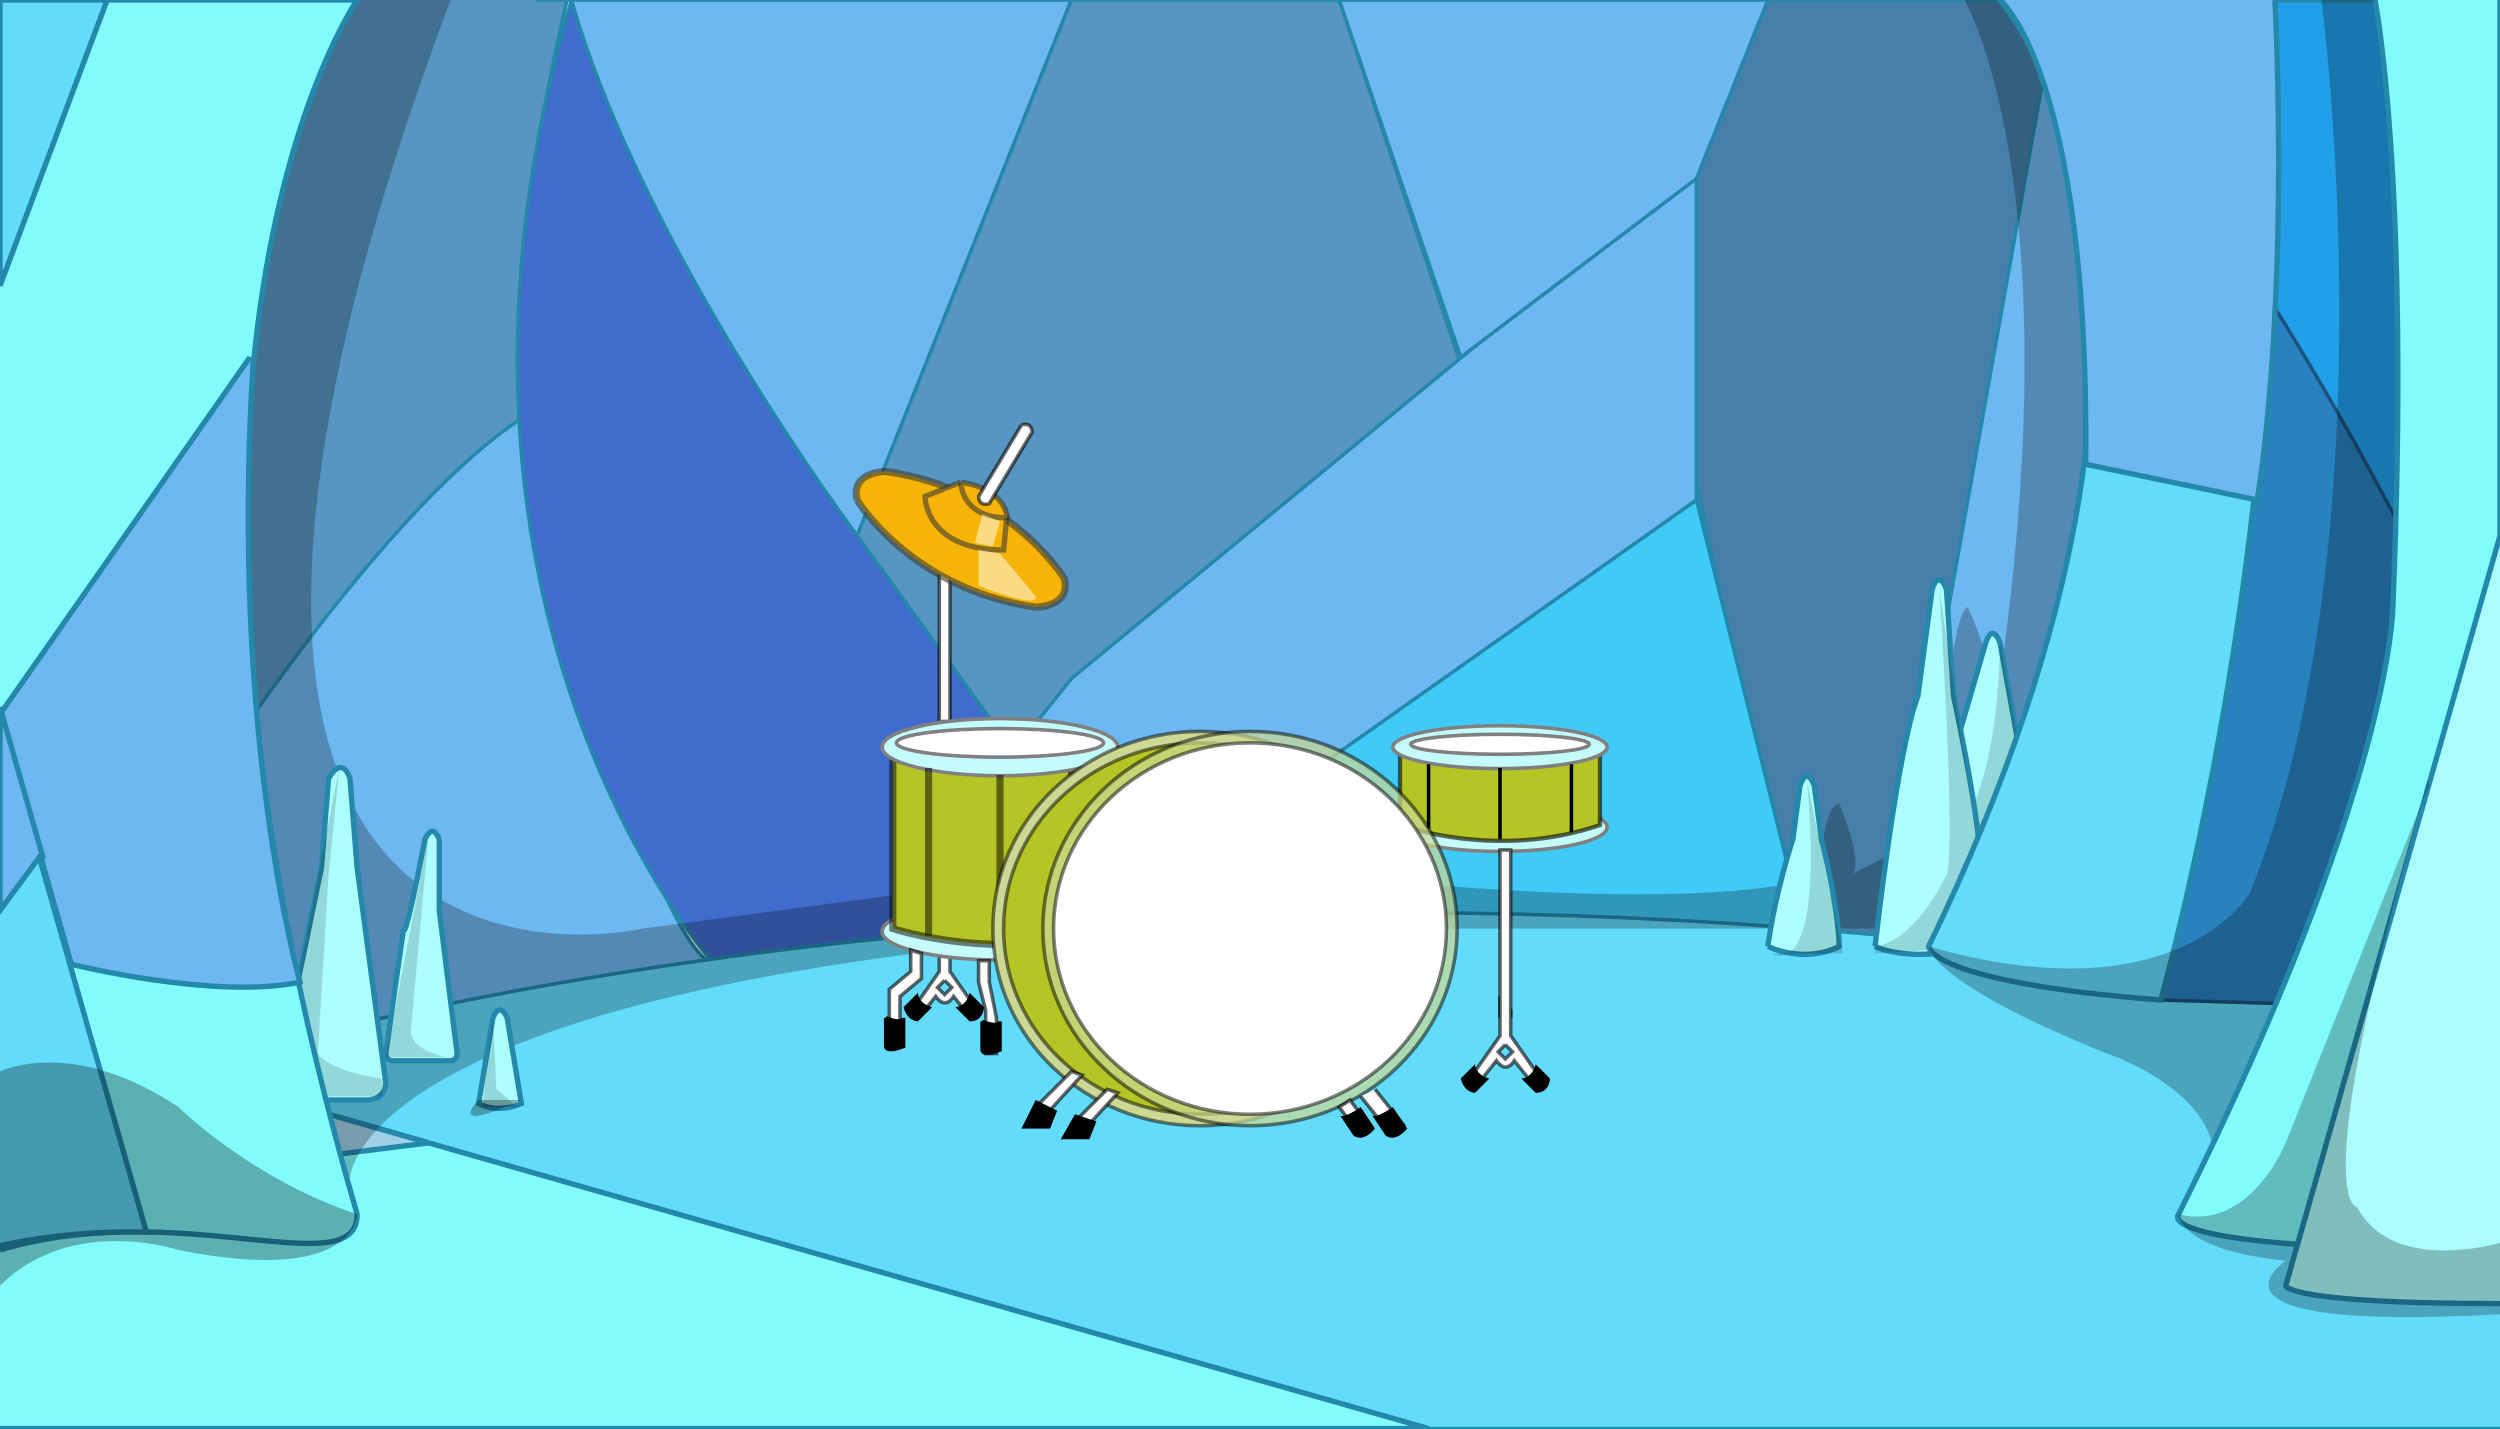
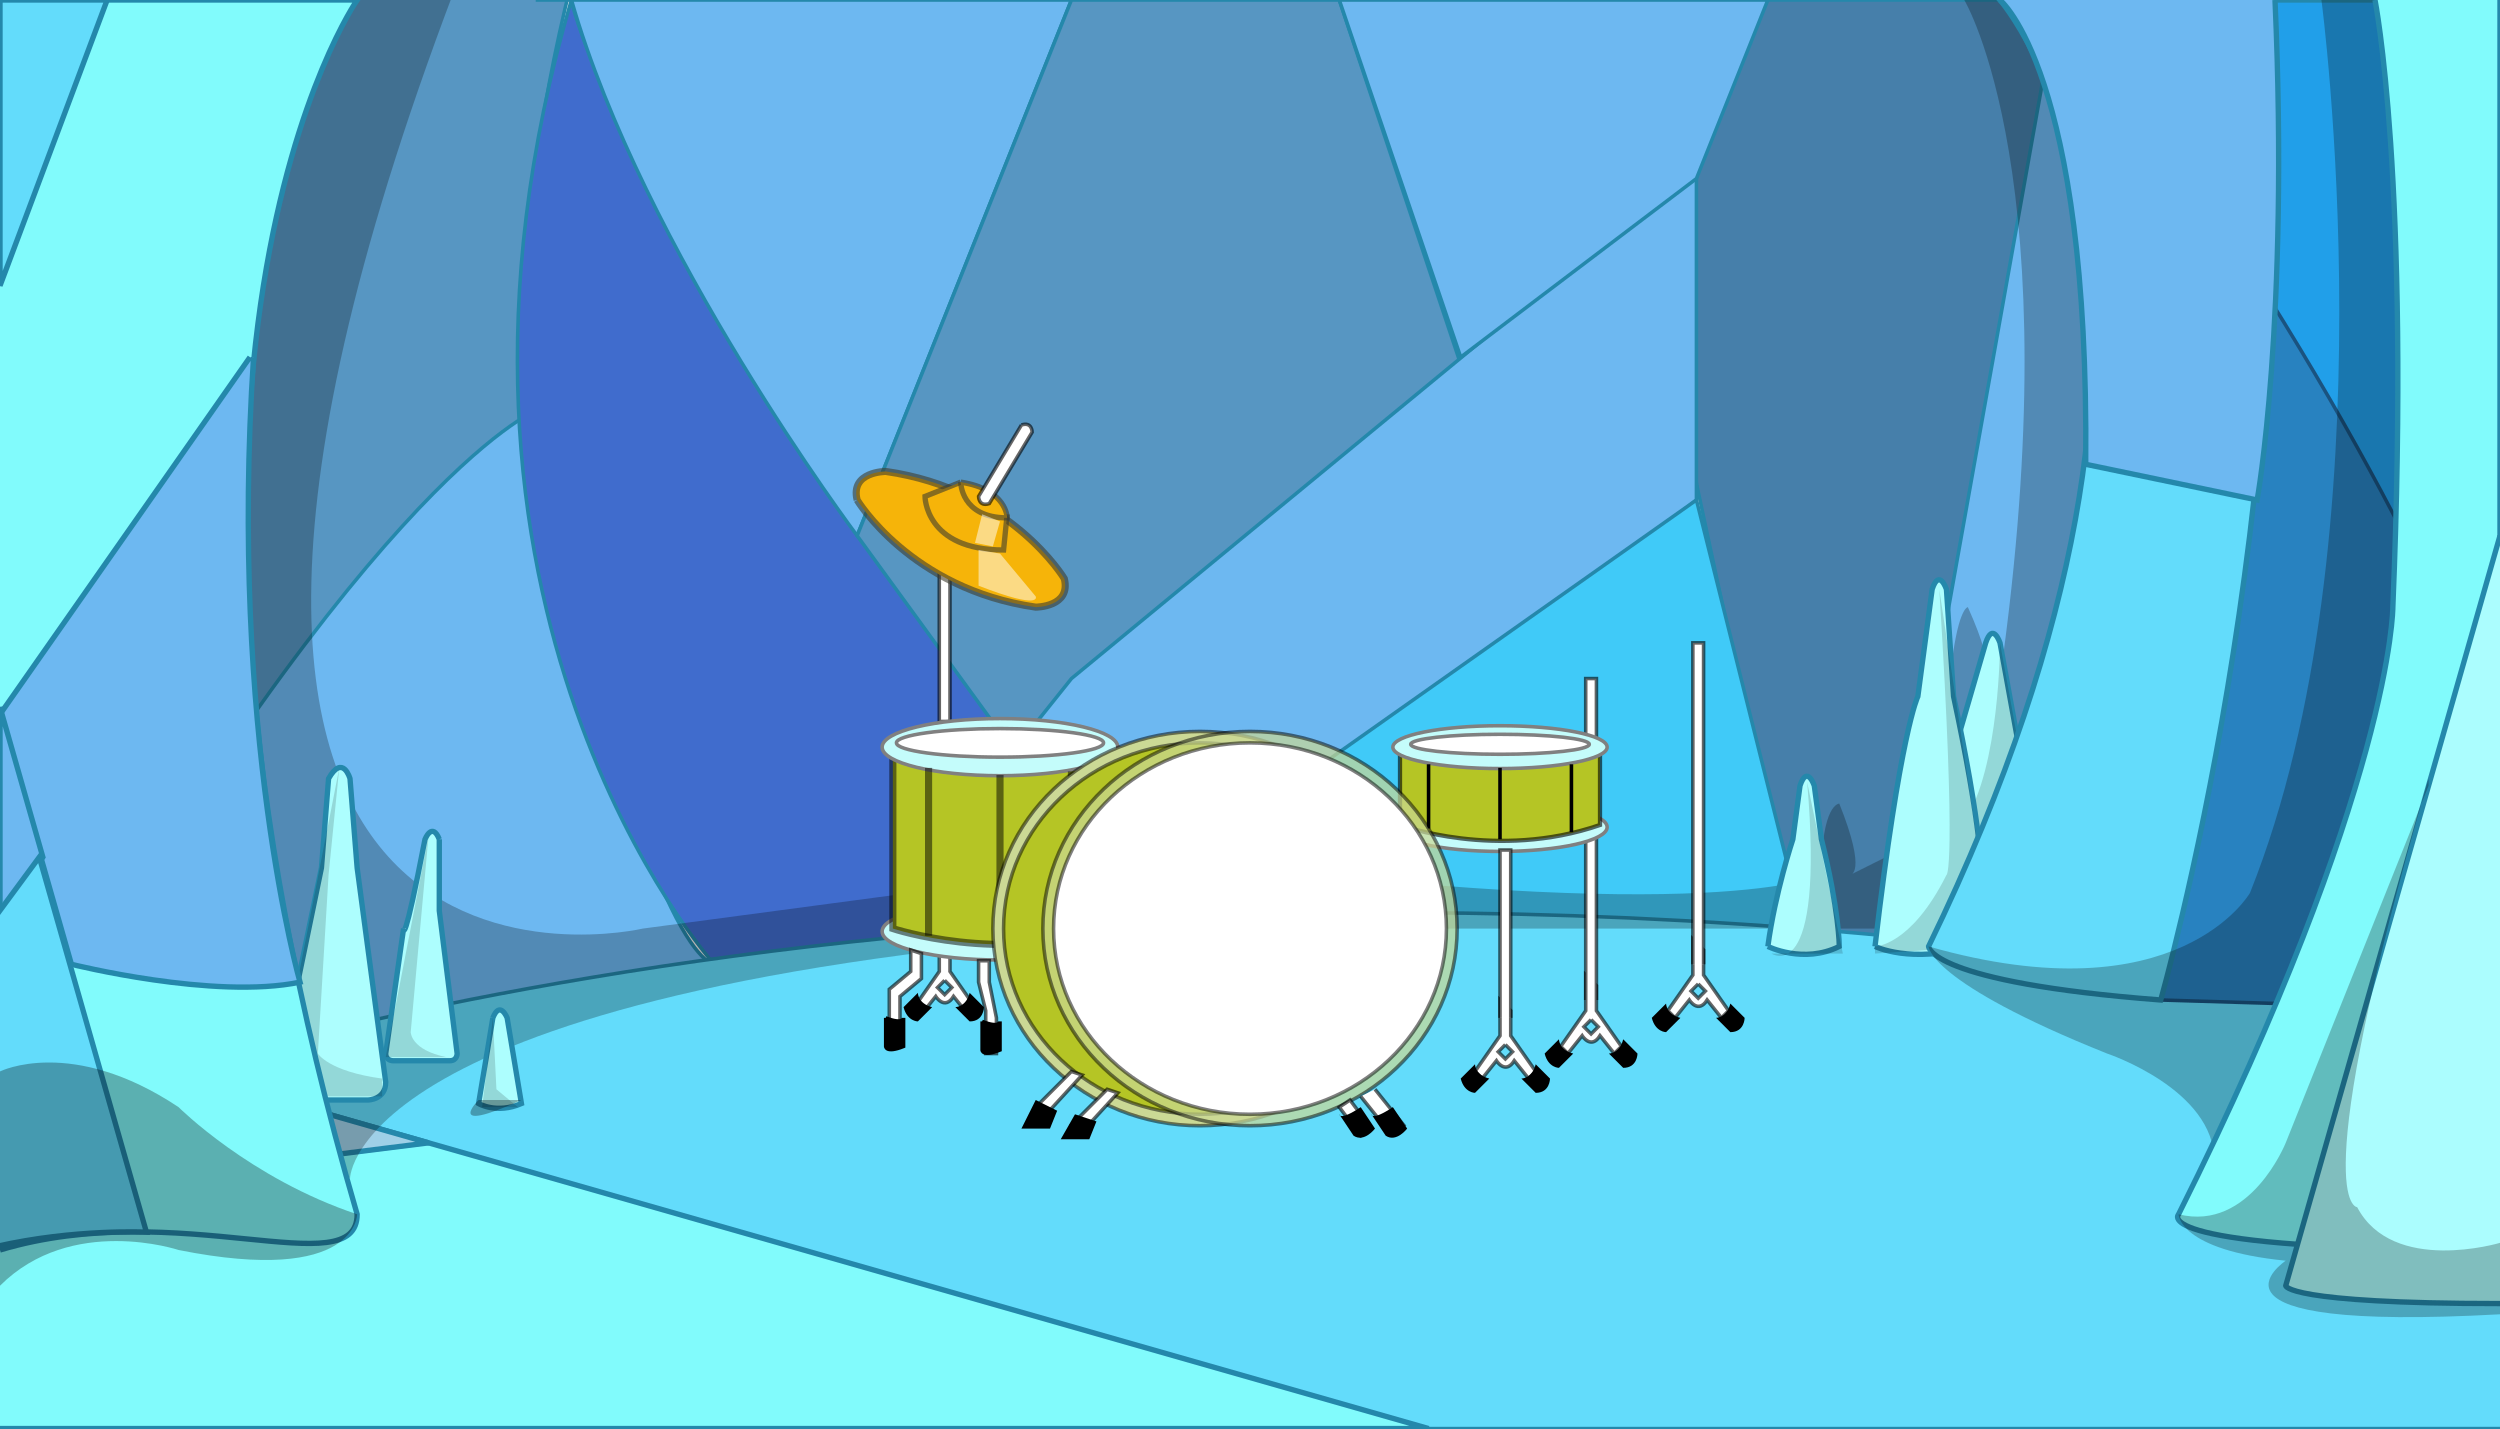
<svg xmlns="http://www.w3.org/2000/svg" height="400" viewBox="0 0 700 400" preserveAspectRatio="xMinYMin meet">
    //background
        //blue
        <path d="M 575 0                 c 0 0, 0 0, 50 0                 c 0 0, 0 0, 0 280                 c 0 0, 0 0, -100 0                 " stroke="#2488AB" fill="#6db8f1" />
        //dark blue
        <path d="M 496 0                 c 0 0, 0 0, 80 0                 c 0 0, 0 0, -50 280                 c 0 0, 0 0, -20 0                 c 0 0, 0 0, -60 -280                 z                 " stroke="#2488AB" fill="#467FAA" />
        //light grey
        <path d="M 0 315                 c 0 0, 80 -150, 150 -200                 c 0 0, -10 -40, 10 -120                 c 0 0, 0 0, -160 0                 z                 " stroke="#2488AB" fill="#5796C2" />
        //blue
        <path d="M 0 315                 c 0 0, 0 0, 200 -45                 c 0 0, -20 0, -50 -155                 c 0 0, -50 20, -150 200                 z                 " stroke="#2488AB" fill="#6db8f1" />
        //dark blue
        <path d="M 160 0                 c 0 0, 10 60, 170 270                 c 0 0, 0 0, -130 0                 c 0 0, -90 -100, -40 -270                 z                 " stroke="#2488AB" fill="#406CCD" />
        //blue
        <path d="M 150 0                 c 0 0, 0 0, 150 0                 c 0 0, 0 0, -60 150                 c 0 0, -60 -80, -80 -150                 z                 " stroke="#2488AB" fill="#6db8f1" />
        //light grey
        <path d="M 300 0                 c 0 0, 0 0, 75 0                 c 0 0, 0 0, 50 150                 c 0 0, 0 0, -105 110                 c 0 0, 0 0, -80 -110                 z                 " stroke="#2488AB" fill="#5796C2" />
        //blue
        <path d="M 470 50                 c 0 0, 0 0, -170 140                 c 0 0, 0 0, -16 20                 c 0 0, 0 0, 36 50                 c 0 0, 0 0, 155 -120                 c 0 0, 0 0, 0 -90                 z                 " stroke="#2488AB" fill="#6db8f1" />
        //light blue
        <path d="M 475 140                 c 0 0, 0 0, 30 120                 c 0 0, 0 0, -200 0                 z                 " stroke="#2488AB" fill="#40CAF8" />
        //blue
        <path d="M 375 0                 c 0 0, 0 0, 120 0                 c 0 0, 0 0, -20 50                 c 0 0, 0 0, -66 50                 z                 " stroke="#2488AB" fill="#6db8f1" />
    //floor
    <g>
    //blue
        <path d="M 50 300                 c 0 0, 300 -100, 700 0                 c 0 0, 0 0, 0 100                 c 0 0, 0 0, -350 0                 z                 " stroke="#2488AB" fill="#63DCFB" />
    //light-blue
        <path d="M 0 315                 c 0 0, 0 0, 50 -15                 c  0 0, 0 0, 350 100                 c 0 0, 0 0, -400 0                 " stroke="#2488AB" stroke-width="1.5" fill="#81FBFC" />
    //light-grey
        <path d="M 50 300                 c 0 0, 0 0, 70 20                 c 0 0, 0 0, -120 15                 z                 " stroke="#2488AB" stroke-width="1.5" fill="#9FD0E7" />
    //shadow
            <path d="M 98 330                     c 0 0, 0 -55, 232 -70                     c 0 0, 0 0, 0 -20                     c 0 0, 0 0, -150 20                     c 0 0, -170 40, -50 -270                      c 0 0, 0 0, -40 0                     c 0 0, 0 0, -50 250                     z                     " fill-opacity="0.25" />
  </g>
    //icicles
            // big left
            <path d="M 78 308                     c 0 0, 0 0, 25 0                     c 0 0, 5 0, 5 -5                     c 0 0, 0 0, -8 -60                     c 0 0, 0 0, -2 -25                     c 0 0, -2 -7, -6 0                     c 0 0, 0 0, -2 25                     c 0 0, 0 0, -12 58                     c 0 0, -2 5, 2 8                                          " stroke="#2488AB" stroke-width="1.5" fill="#ADFEFE" />
            //shadow
            <path d="M 95 215                     c 0 0, 0 0, -3 30                     c 0 0, 0 0, -3 50                     c 0 0, 3 5, 18 7                     c 0 0, 0 0, 0 5                     c 0 0, 0 0, -30 0                     z                     " fill-opacity="0.15" />
    //columns
        
        <path d="M 0 0                 c 0 0, 0 0, 100 0                 c 0 0, -70 100, 0 340                 c 0 20, -50 -5, -100 10                 " stroke="#2488AB" stroke-width="1.5" fill="#81FBFC" />
        // dark blue
        <path d="M 70 100                 c 0 0, 0 0, -70 100                 c 0 0, 0 0, 20 70                 c 0 0, 40 10, 64 5                 c 0 0, -20 -70, -13 -175                 " stroke="#2488AB" stroke-width="1.5" fill="#6db8f1" />
  <path d="M 12 240                 c 0 0, 0 0, -12 18                 c 0 0, 0 0, 0 -60                 z                 " stroke="#2488AB" stroke-width="1.5" fill="#6db8f1" />
        //blue
        <path d="M 11 240                 c 0 0, 0 0, 30 105                 c 0 0, -20 -1, -42 4                 c 0 0, 0 0, -2 -90                 z                 " stroke="#2488AB" stroke-width="1.5" fill="#63DCFB" />
  <path d="M 0 0                 c 0 0, 0 0, 30 0                 c 0 0, 0 0, -30 80                 z                 " stroke="#2488AB" stroke-width="1.5" fill="#63DCFB" />
        //shadow
            <path d="M 0 300                     c 0 0, 20 -10, 50 10                     c 0 0, 20 20, 50 30                     c 0 0, 0 20, -50 10                     c 0 0, -30 -10, -50 10                     " fill-opacity="0.30" />
  <path d="M 630 0                     c 0 0, 0 0, 70 0                     c 0 0, 0 0, 0 250                     c 0 0, 0 0, -50 0                     " stroke="#2488AB" stroke-width="1.5" fill="#219FE9" />
  <path d="M 630 0                     c 0 0, 0 0, -25 280                     c 0 0 , 0 0, 100 3                     c 0 0, 30 -40, -70 -200                     z                     " stroke="#1A5380" fill="#2882C0" />
        //shadow
            <path d="M 550 0                     c 0 0, 30 50, 10 190                     c 0 0, 0 0, -5 0                     c 0 0, 5 0, -4 -20                     c 0 0, -3 0, -5 20                     c 0 0, 0 0, -18 50                     c 0 0, 0 0, -10 5                     c 0 0, 5 0, -3 -20                     c 0 0, -5 0, -5 20                     c 0 0, -30 15, -180 -5                     c 0 0, 0 0, 0 20                     c 0 0, 0 0, 260 0                     c 0 0, 0 0, 0 -270                     " fill-opacity="0.25" />
        //icicles
            //medium
            <path d="M 540 235                     c 0 0, 0 0, 30 0                     c 0 0, 0 0, -10 -55                     c 0 0, -2 -6, -4 0                      c 0 0, 0 0, -16 55                     " stroke="#2488AB" stroke-width="1.5" fill="#ADFEFE" />
            //shadow
            <path d="M 540 235                     c 0 0, 0 0, 30 0                     c 0 0, 0 0, -10 -55                     c 0 0, 0 35, -10 50                     " fill-opacity="0.15" />
            // big
            <path d="M 525 265                     c 0 0, 10 5, 27 0                     c 0 0, 10 0, -5 -70                     c 0 0, 0 0, -2 -30                     c 0 0, -2 -6, -4 0                     c 0 0, 0 0, -4 30                      c 0 0, -5 10, -12 70                     " stroke="#2488AB" stroke-width="1.5" fill="#ADFEFE" />
            //shadow
            <path d="M 525 265                     c 0 0, 10 0, 20 -20                     c 0 0 , 3 0,  -2 -80                     c 0 0, 0 0, 12 80                     c 0 0, 0 0, 0 20                     c 0 0, 0 0, -30 2                     " sttroke="red" fill-opacity="0.15" />
             //small
            <path d="M 495 265                     c 0 0, 10 5, 20 0                     c 0 0 , 0 -10, -5 -30                     c 0 0 , 0 0, -2 -15                     c 0 0 , -2 -6, -4 0                     c 0 0 , 0 0, -2 15                     c 0 0 , -5 15, -7 30                      " stroke="#2488AB" stroke-width="1.5" fill="#ADFEFE" />
            //shadow
            <path d="M 506 219                     c 0 0, 0 0, 10 48                     c 0 0, 0 0, -20 0                     c 0 0, 15 10, 10 -48                     " sttroke="red" fill-opacity="0.15" />
            ///
            <path d="M 560 0                     c 0 0, 70 80, -20 265                     c 0 0, 0 10, 65 15                     c 0 0, 40 -140, 30 -280                     z                     " stroke="#2488AB" stroke-width="1.5" fill="#63DCFB" />
  <path d="M 560 0                     c 0 0, 25 20, 24 130                     c 0 0, 0 0, 48 10                     c 0 0, 9 -50, 5 -140                     " stroke="#2488AB" stroke-width="1.5" fill="#6db8f1" />
            //shadow
            <path d="M 650 0                     c 0 0, 20 150, -20 250                     c 0 0, -20 35, -90 15                     c 0 0, 0 10, 50 30                     c 0 0, 30 10, 30 30                     c 0 0, 0 0, 70 0                     c 0 0, 0 0, 0 -340                     " fill-opacity="0.25" />
  <path d="M 665 0                     c 0 0, 10 50, 5 170                     c 0 0, 0 50, -60 170                     c 0 0, -10 10, 90 10                     c 0 0, 0 0, 0 -350                     " stroke="#2488AB" stroke-width="1.5" fill="#81FBFC" />
  <path d="M 700 150                     c 0 0, 0 0, -60 210                     c 0 0, 0 5, 60 5                     " stroke="#2488AB" stroke-width="1.5" fill="#ABFDFE" />
            //shadow
            <path d="M 680 220                     c 0 0, 0 0, -40 100                     c 0 0, 0 0, 0 0                     c 0 0, -10 25, -30 20                     c 0 0, 0 10, 30 13                     c 0 0, -30 20, 60 15                     c 0 0, 0 0, 0 -20                     c 0 0, -30 9, -40 -10                     c 0 0, -15 0, 20 -120                     " fill-opacity="0.25" />            
         //icicle
            // medium left
            <path d="M 123 235                     c 0 0, 0 0, 0 20                     c 0 0, 0 0, 5 40                     c 0 0, 0 2, -2 2                     c 0 0, 0 0, -16 0                     c 0 0, -2 0, -2 -2                     c 0 0, 0 0, 5 -35                     c 0 0, 0 6, 6 -25                     c 0 0, 2 -5, 4 0                     " stroke="#2488AB" stroke-width="1.5" fill="#ADFEFE" />
            //shadow
            <path d="M 120 234                     c 0 0, 0 0, -5 55                     c 0 0, 0 5, 10 7                     c 0 0, 0 0, -17 0                     z                     " fill-opacity="0.15" />
            //small left
            <path d="M 138 285                     c 0 0, 0 0, -2 12                     c 0 0, 0 0, -2 12                     c 0 0, 5 3, 12 0                     c 0 0, 0 0, -2 -12                     c 0 0, 0 0, -2 -12                     c 0 0, -2 -5, -4 0                     " stroke="#2488AB" stroke-width="1.5" fill="#ADFEFE" />
            //shadow
            <path d="M 138 285                     c 0 0, 0 0, 1 20                     c 0 0, 0 0, 6 5                     c 0 0, 0 0, -10 0                     z                     " sttroke="red" fill-opacity="0.15" />
            //shadow
            <path d="M 134 308                     c 0 0, -10 10, 12 0                     c 0 0, 0 0, 0 0                     " fill-opacity="0.30" />
  <g>
    //drum cymbals
        //left
            //body center
            <path d="M263 152                     c 0 0, 0 0, 0 50                     c 0 0, 0 0, 3 0                     c 0 0, 0 0, 0 -48                     z                     " stroke="black" stroke-opacity="0.6" fill="white" />
            //cymbal
            <path d="M240 140                     c 0 0, 15 25, 50 30                     c 0 0, 10 0, 8 -8                     c 0 0, -15 -25, -50 -30                     c 0 0, -10 0, -8 8                     " stroke="#3F3C2E" stroke-width="2" stroke-opacity="0.6" fill="#F6B409" />
    <path d="M269 135                     c 0 0, 0 0, -10 4                     c 0 0, 0 15, 22 15                     c 0 0, 0 0, 1 -10                     " stroke="#3F3C2E" stroke-width="1.5" stroke-opacity="0.6" fill="#F6B409" />
    <path d="M269 135                     c 0 0, 0 10, 13 10                     c 0 0, 0 -8, -13 -10                     " stroke="#3F3C2E" stroke-width="1.5" stroke-opacity="0.6" fill="#F6B409" />
            //leg
            <path d="M 263 262                     c 0 0, 0 0, 0 10                     c 0 0, 0 0, -7 10                     c 0 0, 0 0, 2 2                     c 0 0, 0 0, 4 -5                      c 0 0, 2.5 4, 5 0                     c 0 0, 0 0, 4 5                     c 0 0, 0 0, 2 -2                     c 0 0, 0 0, -7 -10                     c 0 0, 0 0, 0 -7                     z                     " stroke="black" stroke-opacity="0.6" fill="white" />
    <path d="M 264.5 274.5                     c 0 0, 0 0, -2 2                     c 0 0, 0 0, 2 2                     c 0 0, 0 0, 2 -2                     c 0 0, 0 0, -2 -2                     " stroke="black" stroke-opacity="0.6" fill="#63DCFB" />
    <path d="M 257 278                     c 0 0 , 0 3, 4 4                     c 0 0, 0 0, -4 4                     c 0 0, -3 0, -4 -4                     z                     " />
    <path d="M 271.5 278                     c 0 0 , 0 0, 4 4                     c 0 0, 0 4, -4 4                     c 0 0, 0 0, -4 -4                     c 0 0, 3 0, 4 -4                     " />
            //body top
            <path d="M286 119                     c 0 0, 0 0, -12 20                     c 0 0, 0 3, 3 2                     c 0 0, 0 0, 12 -20                     c 0 0, 0 -3, -3 -2                     " stroke="black" stroke-opacity="0.6" fill="white" />
            //light
            <path d="M 275 144                     c 0 0, 0 0, 5 2                     c 0 0, 0 0, -2 7                     c 0 0, 0 0, -5 -1                     " fill="white" fill-opacity="0.5" />
    <path d="M 280 155                     c 0 0, 0 0, 10 12                     c 0 0, 2 4, -16 -3                     c 0 0, 0 0, 0 -10                     " fill="white" fill-opacity="0.5" />
        //right
+             //leg
+             <path d="M 474 263                     c 0 0, 0 0, 0 10                     c 0 0, 0 0, -7 10                     c 0 0, 0 0, 2 2                     c 0 0, 0 0, 4 -5                      c 0 0, 2.5 4, 5 0                     c 0 0, 0 0, 4 5                     c 0 0, 0 0, 2 -2                     c 0 0, 0 0, -7 -10                     c 0 0, 0 0, 0 -7                     z                     " stroke="black" stroke-opacity="0.6" fill="white" />
+     <path d="M 475.5 275.5                     c 0 0, 0 0, -2 2                     c 0 0, 0 0, 2 2                     c 0 0, 0 0, 2 -2                     c 0 0, 0 0, -2 -2                     " stroke="black" stroke-opacity="0.6" fill="#63DCFB" />
+     <path d="M 466.5 281                     c 0 0 , 0 3, 4 4                     c 0 0, 0 0, -4 4                     c 0 0, -3 0, -4 -4                     z                     " />
+     <path d="M 484.5 281                     c 0 0 , 0 0, 4 4                     c 0 0, 0 4, -4 4                     c 0 0, 0 0, -4 -4                     c 0 0, 3 0, 4 -4                     " />
+         //body center
+             <path d="M474 270                     c 0 0, 0 0, 0 -90                     c 0 0, 0 0, 3 0                     c 0 0, 0 0, 0 90                     " stroke="black" stroke-opacity="0.6" fill="white" />
        //medium
+             //leg
+                 <path d="M 444 273                         c 0 0, 0 0, 0 10                         c 0 0, 0 0, -7 10                         c 0 0, 0 0, 2 2                         c 0 0, 0 0, 4 -5                          c 0 0, 2.5 4, 5 0                         c 0 0, 0 0, 4 5                         c 0 0, 0 0, 2 -2                         c 0 0, 0 0, -7 -10                         c 0 0, 0 0, 0 -7                         z                         " stroke="black" stroke-opacity="0.6" fill="white" />
+     <path d="M 445.5 285.5                         c 0 0, 0 0, -2 2                         c 0 0, 0 0, 2 2                         c 0 0, 0 0, 2 -2                         c 0 0, 0 0, -2 -2                         " stroke="black" stroke-opacity="0.6" fill="#63DCFB" />
+     <path d="M 436.5 291                         c 0 0 , 0 3, 4 4                         c 0 0, 0 0, -4 4                         c 0 0, -3 0, -4 -4                         z                         " />
+     <path d="M 454.5 291                         c 0 0 , 0 0, 4 4                         c 0 0, 0 4, -4 4                         c 0 0, 0 0, -4 -4                         c 0 0, 3 0, 4 -4                         " />
+             //body center
+                 <path d="M444 280                         c 0 0, 0 0, 0 -90                         c 0 0, 0 0, 3 0                         c 0 0, 0 0, 0 90                                                  " stroke="black" stroke-opacity="0.6" fill="white" />
    //drums
        //medium
            <ellipse rx="33" ry="2%" cx="40%" cy="65.2%" fill="#C4FCFB" stroke="grey" />
    <path d="M 250 210                     c 0 0, 0 0, 0 50                     c 0 0, 30 10, 60 0                     c 0 0, 0 0, 0 -50                     c 0 0, 0 0, -20 0                     c 0 0, 0 0, 30 0                     " stroke="black" stroke-opacity="0.5" stroke-width="2" fill="#B5C525" />
    <ellipse rx="33" ry="2%" cx="40%" cy="52.3%" fill="#C4FCFB" stroke="grey" />
    <ellipse rx="29" ry="1%" cx="40%" cy="52%" fill="white" stroke="grey" />
    <path d="M 260 215                     c 0 0, 0 0, 0 47                     " stroke="black" stroke-width="2" stroke-opacity="0.5" />
    <path d="M 280 217                     c 0 0, 0 0, 0 47                     " stroke="black" stroke-width="2" stroke-opacity="0.5" />
    <path d="M 300 216                     c 0 0, 0 0, 0 47                     " stroke="black" stroke-width="2" stroke-opacity="0.5" />
        //legs 
            //left
            <path d="M255 266                     c 0 0, 0 0, 0 6                     c 0 0, 0 0, -6 5                     c 0 0, 0 0, 0 12                     c 0 0, 0 0, 3 0                     c 0 0, 0 0, 0 -10                     c 0 0, 0 0, 6 -5                     c 0 0, 0 0, 0 -7                     z                     " stroke="black" stroke-opacity="0.6" fill="white" />
    <path d="M248 285                     c 0 0, 0 0, 0 8                     c 0 0, 0 2, 5 0                     c 0 0, 0 0, 0 -8                     c 0 0, 0 2, -5 0                     " stroke="black" />
            //right
            <path d="M274 269                     c 0 0, 0 0, 0 6                     c 0 0, 0 0, 2 8                     c 0 0, 0 0, 0 12                     c 0 0, 0 0, 3 0                     c 0 0, 0 0, 0 -10                     c 0 0, 0 0, -2 -10                     c 0 0, 0 0, 0 -6                     z                     " stroke="black" stroke-opacity="0.6" fill="white" />
    <path d="M275 286                     c 0 0, 0 0, 0 8                     c 0 0, 0 2, 5 0                     c 0 0, 0 0, 0 -8                     c 0 0, 0 2, -5 0                     " stroke="black" />
        //small
            <ellipse rx="30" ry="1.7%" cx="60%" cy="57.9%" fill="#C4FCFB" stroke="grey" />
    <path d="M 392 210                     c 0 0, 0 0, 0 21                     c 0 0, 27 10, 56 0                     c 0 0, 0 0, 0 -21                     " stroke="black" stroke-opacity="0.6" stroke-width="1.2" fill="#B5C525" />
    <ellipse rx="30" ry="1.5%" cx="60%" cy="52.3%" fill="#C4FCFB" stroke="grey" />
    <ellipse rx="25" ry="0.7%" cx="60%" cy="52.1%" fill="white" stroke="grey" />
    <path d="M 400 214                     c 0 0, 0 0, 0 18                     " stroke="black" />
    <path d="M 420 215                     c 0 0, 0 0, 0 20                     " stroke="black" />
    <path d="M 440 214                     c 0 0, 0 0, 0 19                     " stroke="black" />

        //leg
            <path d="M 420 280                     c 0 0, 0 0, 0 10                     c 0 0, 0 0, -7 10                     c 0 0, 0 0, 2 2                     c 0 0, 0 0, 4 -5                      c 0 0, 2.5 4, 5 0                     c 0 0, 0 0, 4 5                     c 0 0, 0 0, 2 -2                     c 0 0, 0 0, -7 -10                     c 0 0, 0 0, 0 -7                     z                     " stroke="black" stroke-opacity="0.6" fill="white" />
    <path d="M 421.5 292.5                     c 0 0, 0 0, -2 2                     c 0 0, 0 0, 2 2                     c 0 0, 0 0, 2 -2                     c 0 0, 0 0, -2 -2                     " stroke="black" stroke-opacity="0.6" fill="#63DCFB" />
    <path d="M 413 298                     c 0 0 , 0 3, 4 4                     c 0 0, 0 0, -4 4                     c 0 0, -3 0, -4 -4                     z                     " />
    <path d="M 430 298                     c 0 0 , 0 0, 4 4                     c 0 0, 0 4, -4 4                     c 0 0, 0 0, -4 -4                     c 0 0, 3 0, 4 -4                     " />
        //body center
            <path d="M420 285                     c 0 0, 0 0, 0 -47                     c 0 0, 0 0, 3 0                     c 0 0, 0 0, 0 47                     " stroke="black" stroke-opacity="0.6" fill="white" />
        //big
            //grey
            <ellipse rx="58" ry="13.8%" cx="48%" cy="65%" fill="#CBD995" stroke="black" stroke-opacity="0.5" />
            //green
            <ellipse rx="55" ry="13%" cx="48%" cy="65%" fill="#B5C525" stroke="black" stroke-opacity="0.5" />
            //grey
            <ellipse rx="58" ry="13.8%" cx="50%" cy="65%" fill="#CBD995" fill-opacity="0.7" stroke="black" stroke-opacity="0.5" />
            //green
            <ellipse rx="55" ry="13%" cx="50%" cy="65%" fill="white" stroke="black" stroke-opacity="0.5" />
    <g>
            //legs left
                <path d="M 300 300                         c 0 0, 0 0, -10 10                         c 0 0, 0 0, 2 3                         c 0 0, 0 0, 11 -12                         z                         " stroke="black" stroke-opacity="0.6" fill="white" />
      <path d="M 290 308                         c 0 0, 0 0, 6 3                         c 0 0, 0 0, -2 5                         c 0 0 , 0 0, -8 0                         z                         " />
                //2
                <path d="M 310 305                         c 0 0, 0 0, -10 10                         c 0 0, 0 0, 2 3                         c 0 0, 0 0, 11 -12                         z                         " stroke="black" stroke-opacity="0.6" fill="white" />
      <path d="M 301 312                         c 0 0, 0 0, 6 2                         c 0 0, 0 0, -2 5                         c 0 0 , 0 0, -8 0                         z                         " />
            //legs right
                <path d="M 385 305                         c 0 0, 0 0, 8 10                         c 0 0, 0 0, -4 2                         c 0 0, 0 0, -8 -10                         " stroke="black" stroke-opacity="0.6" fill="white" />
      <path d="M 384 312                         c 0 0, 0 2, 6 -2                         c 0 0, 0 0, 4 6                         c 0 0, -3 4, -6 2                         z                         " />
                //2
                <path d="M 378 308                         c 0 0, 0 0, 6 8                         c 0 0, 0 0, -3 2                         c 0 0, 0 0, -6 -8                         z                         " stroke="black" stroke-opacity="0.6" fill="white" />
      <path d="M 375 312                         c 0 0, 0 2, 6 -2                         c 0 0, 0 0, 4 6                         c 0 0, -3 4, -6 2                         z                         " />
    </g>
  </g>
</svg>
